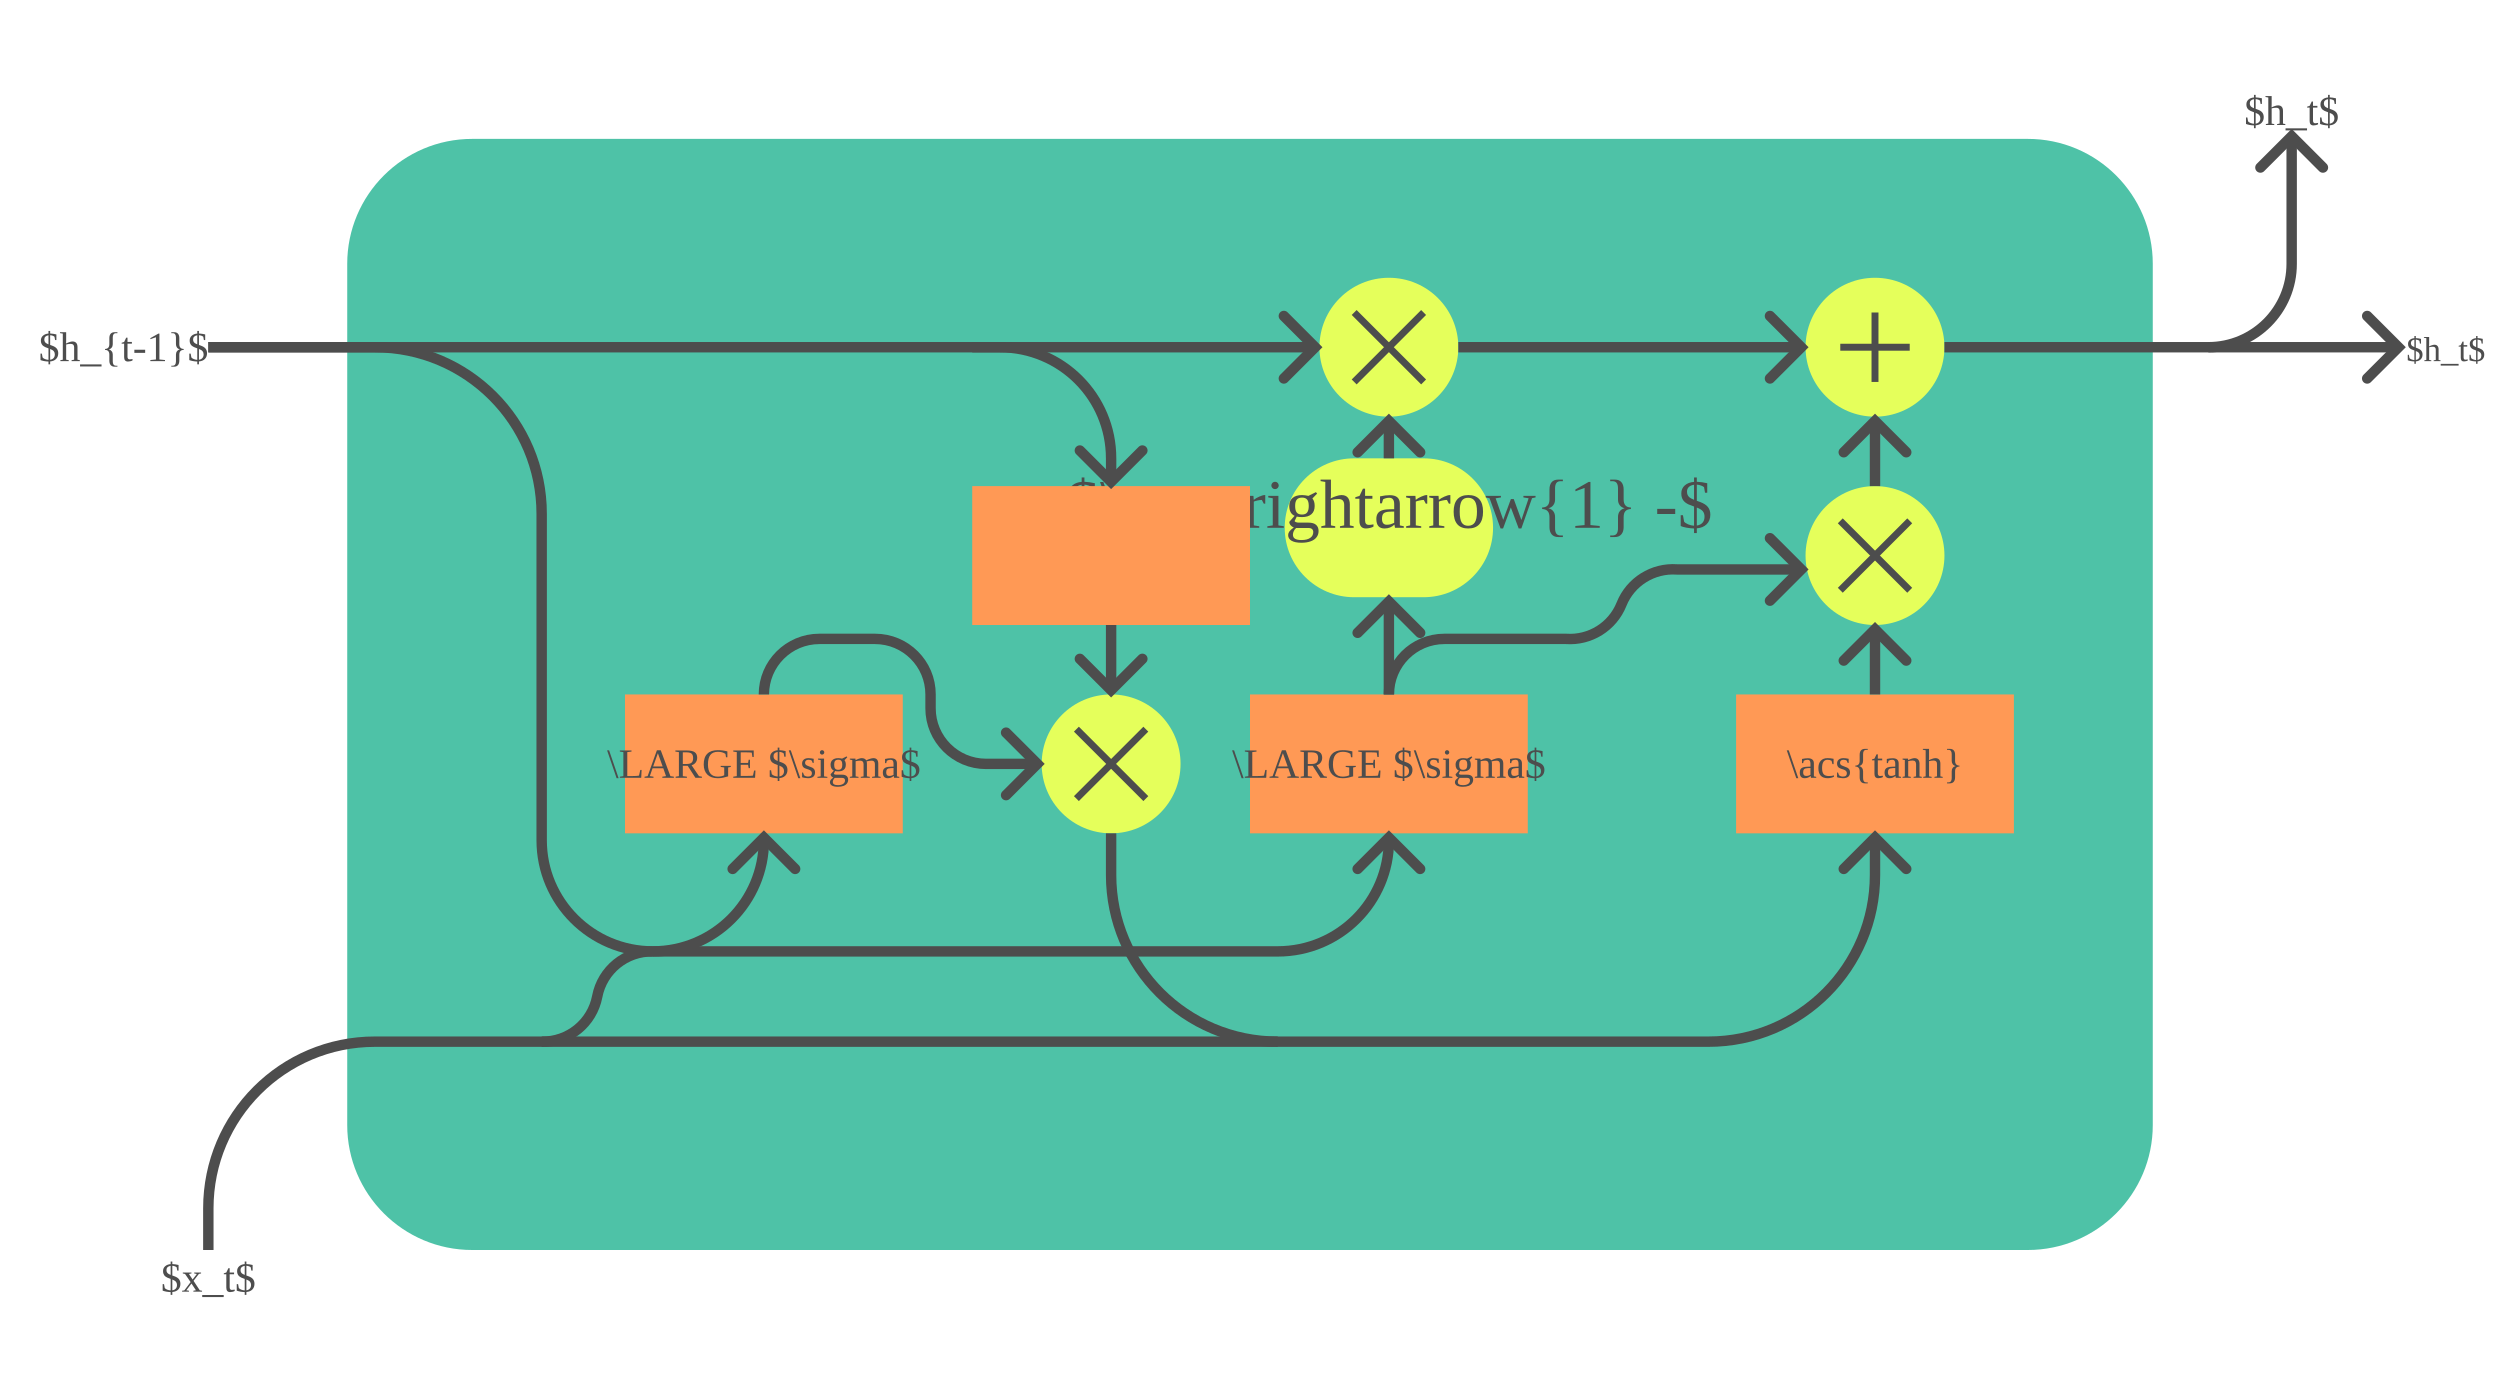
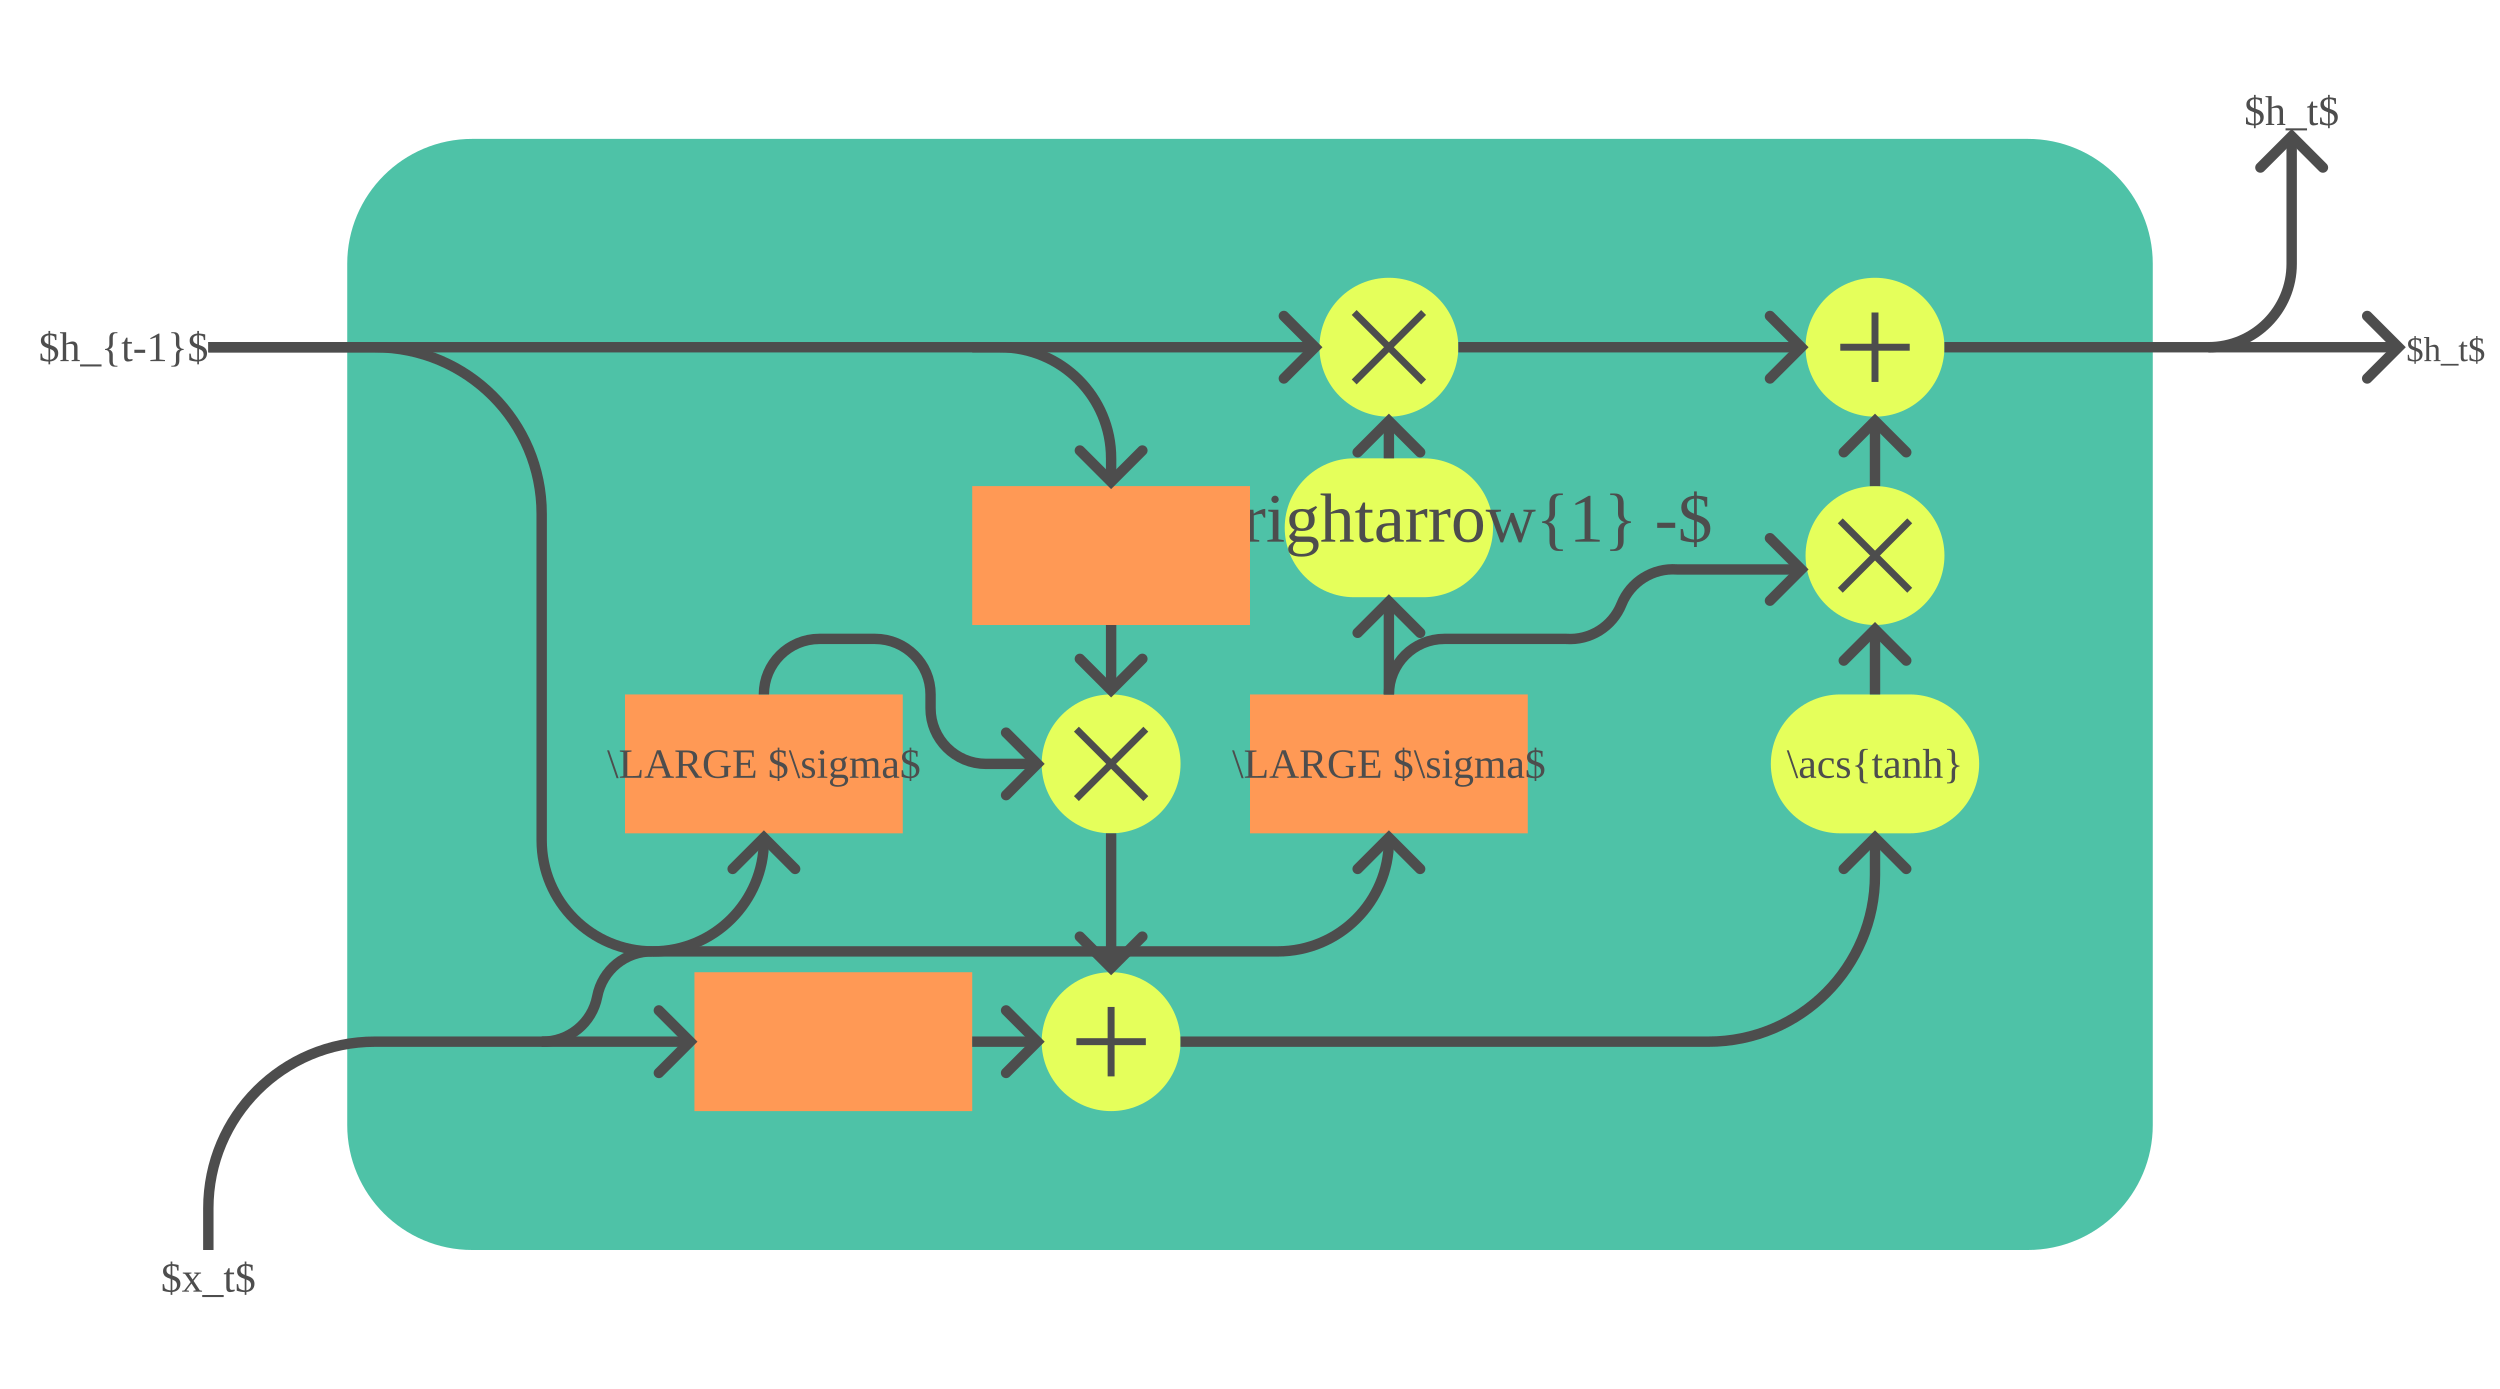
<svg xmlns="http://www.w3.org/2000/svg" width="720" height="400" viewBox="0 0 720 400" version="1.1" id="svg8" xml:space="preserve">
  <defs id="defs2">
    <marker style="overflow:visible" id="arrow" refX="0" refY="0" orient="auto-start-reverse" markerWidth="4.207" markerHeight="7" viewBox="0 0 4.207 7" preserveAspectRatio="xMidYMid">
      <path style="fill:none;stroke:context-stroke;stroke-width:1;stroke-linecap:round" d="M 3,-3 0,0 3,3" id="arrow3" transform="rotate(180,0.125,0)" />
    </marker>
  </defs>
  <g id="cell">
    <rect id="background" width="520" height="320" x="100" y="40" ry="36" fill="#4ec2a7" rx="36" />
    <g id="pointwise">
      <circle id="mult1" cx="400" cy="100" r="20" stroke="none" fill="#e5ff5b" />
      <circle id="mult2" cx="540" cy="160" r="20" stroke="none" fill="#e5ff5b" />
      <circle id="mult3" cx="320" cy="220" r="20" stroke="none" fill="#e5ff5b" />
      <circle id="add" cx="540" cy="100" r="20" stroke="none" fill="#e5ff5b" />
      <rect y="132" x="370" height="40" width="60" id="tanh2" ry="20" fill="#e5ff5b" rx="20" />
-       <text x="400" y="152" id="textTanhPointwise" fill="#4d4d4d" stroke="none" font-size="20px" text-anchor="middle">$\overrightarrow{1} -$</text>
+       <circle id="circle1" cx="320" cy="300" r="20" stroke="none" fill="#e5ff5b" />
+       <text x="400" y="156" id="textTanhPointwise" fill="#4d4d4d" stroke="none" font-size="20px" text-anchor="middle">$\overrightarrow{1} -$</text>
      <g id="plusSign">
        <line x1="540" x2="540" y1="110" y2="90" stroke-width="2" stroke="#4d4d4d" id="plus1" />
        <line x1="550" x2="530" y1="100" y2="100" stroke-width="2" stroke="#4d4d4d" id="plus2" />
+         <line x1="320" x2="320" y1="310" y2="290" stroke-width="2" stroke="#4d4d4d" id="line2" />
+         <line x1="330" x2="310" y1="300" y2="300" stroke-width="2" stroke="#4d4d4d" id="line3" />
      </g>
      <g id="multSign1">
        <line x1="390" x2="410" y1="110" y2="90" stroke-width="2" stroke="#4d4d4d" id="line1773" />
        <line x1="410" x2="390" y1="110" y2="90" stroke-width="2" stroke="#4d4d4d" id="line1771" />
      </g>
      <g id="multSign3">
        <line x1="310" x2="330" y1="230" y2="210" stroke-width="2" stroke="#4d4d4d" id="mult2-9" />
        <line x1="330" x2="310" y1="230" y2="210" stroke-width="2" stroke="#4d4d4d" id="mult1-3" />
      </g>
      <g id="multSign2">
        <line x1="550" x2="530" y1="170" y2="150" stroke-width="2" stroke="#4d4d4d" id="mult2-0" />
        <line x1="550" x2="530" y1="150" y2="170" stroke-width="2" stroke="#4d4d4d" id="mult1-6" />
      </g>
+       <rect y="200" x="510" height="40" width="60" id="rect3" ry="20" fill="#e5ff5b" rx="20" />
    </g>
    <g id="NN">
      <rect id="sigmNN1" width="80" height="40" x="360" y="200" fill="#ff9955" stroke="none" />
-       <rect id="tanhNN0" width="80" height="40" x="500" y="200" fill="#ff9955" stroke="none" />
+       <rect id="tanhNN0" width="80" height="40" x="200" y="280" fill="#ff9955" stroke="none" />
      <rect id="sigmNN0" width="80" height="40" x="180" y="200" fill="#ff9955" stroke="none" />
      <text x="540" y="224" id="textTanh" fill="#4d4d4d" stroke="none" font-size="12" text-anchor="middle">\acs{tanh}</text>
      <text x="220" y="224" id="textSig0" fill="#4d4d4d" stroke="none" font-size="12" text-anchor="middle">\LARGE $\sigma$</text>
      <text x="400" y="224" id="textSig1" fill="#4d4d4d" stroke="none" font-size="12" text-anchor="middle">\LARGE $\sigma$</text>
      <rect id="NN0" width="80" height="40" x="280" y="140" fill="#ff9955" stroke="none" />
    </g>
-     <path d="m 60,360 v -12 a 48,48 0 0 1 48,-48 h 384 a 48,48 0 0 0 48,-48 v -10" id="path11" fill="none" stroke="#4d4d4d" stroke-width="3" marker-end="url(#arrow)" />
+     <path d="m 340,300 h 152 a 48,48 0 0 0 48,-48 v -10" id="path11" fill="none" stroke="#4d4d4d" stroke-width="3" marker-end="url(#arrow)" />
    <path d="m 60,100 h 48 a 48,48 0 0 1 48,48 v 94 a 32,32 0 0 0 32,32 a 32,32 0 0 0 32,-32" id="path8" fill="none" stroke="#4d4d4d" stroke-width="3" marker-end="url(#arrow)" />
    <line x1="60" x2="378" y1="100" y2="100" stroke-width="3" stroke="#4d4d4d" id="line1" marker-end="url(#arrow)" />
    <path d="m 156,300 a 16,16 0 0 0 16,-13 a 16,16 0 0 1 16,-13" id="path9" fill="none" stroke="#4d4d4d" stroke-width="3" />
    <path d="m 280,100 h 8 a 32,32 0 0 1 32,32 v 6" id="path10" fill="none" stroke="#4d4d4d" stroke-width="3" marker-end="url(#arrow)" />
-     <path d="m 320,240 v 12 a 48,48 0 0 0 48,48" id="path12" fill="none" stroke="#4d4d4d" stroke-width="3" />
+     <path d="m 320,240 v 38" id="path12" fill="none" stroke="#4d4d4d" stroke-width="3" marker-end="url(#arrow)" />
    <path d="m 188,274 h 180 a 32,32 0 0 0 32,-32" id="path13" fill="none" stroke="#4d4d4d" stroke-width="3" marker-end="url(#arrow)" />
    <path d="m 320,180 v 18" id="path15" fill="none" stroke="#4d4d4d" stroke-width="3" marker-end="url(#arrow)" />
    <path d="m 400,200 a 16,16 0 0 1 16,-16 h 35 a 16,16 0 0 0 16,-10 a 16,16 0 0 1 16,-10 h 35" id="path16" fill="none" stroke="#4d4d4d" stroke-width="3" marker-end="url(#arrow)" />
    <path d="m 400,132 v -10" id="path17" fill="none" stroke="#4d4d4d" stroke-width="3" marker-end="url(#arrow)" />
    <path d="m 540,200 v -18" id="path18" fill="none" stroke="#4d4d4d" stroke-width="3" marker-end="url(#arrow)" />
    <path d="m 540,140 v -18" id="path19" fill="none" stroke="#4d4d4d" stroke-width="3" marker-end="url(#arrow)" />
    <path d="m 420,100 h 98" id="path20" fill="none" stroke="#4d4d4d" stroke-width="3" marker-end="url(#arrow)" />
    <line x1="560" x2="690" y1="100" y2="100" stroke-width="3" stroke="#4d4d4d" id="line14" marker-end="url(#arrow)" />
    <path id="path14" d="m 636,100 a 24,24 0 0 0 24,-24 V 40" fill="none" stroke="#4d4d4d" stroke-width="3" marker-end="url(#arrow)" />
    <path d="m 220,200 a 16,16 0 0 1 16,-16 h 16 a 16,16 0 0 1 16,16 v 4 a 16,16 0 0 0 16,16 h 14" id="path1" fill="none" stroke="#4d4d4d" stroke-width="3" marker-end="url(#arrow)" />
    <path d="m 400,200 v -26" id="path2" fill="none" stroke="#4d4d4d" stroke-width="3" marker-end="url(#arrow)" />
+     <path d="m 60,360 v -12 a 48,48 0 0 1 48,-48 h 90" id="path3" fill="none" stroke="#4d4d4d" stroke-width="3" marker-end="url(#arrow)" />
+     <path d="m 280,300 h 18" id="path4" fill="none" stroke="#4d4d4d" stroke-width="3" marker-end="url(#arrow)" />
  </g>
  <g id="calque" style="display:inline">
    <text id="text1982" y="36" x="660" font-size="12" fill="#4d4d4d" text-anchor="middle">$h_t$</text>
    <text id="text1994" y="104" x="693" font-size="10" fill="#4d4d4d">$h_t$</text>
    <text x="60" y="372" id="text2002" font-size="12" fill="#4d4d4d" text-anchor="middle">$x_t$</text>
    <text x="60" y="104" id="text2058" fill="#4d4d4d" font-size="12" text-anchor="end">$h_{t-1}$</text>
  </g>
</svg>
